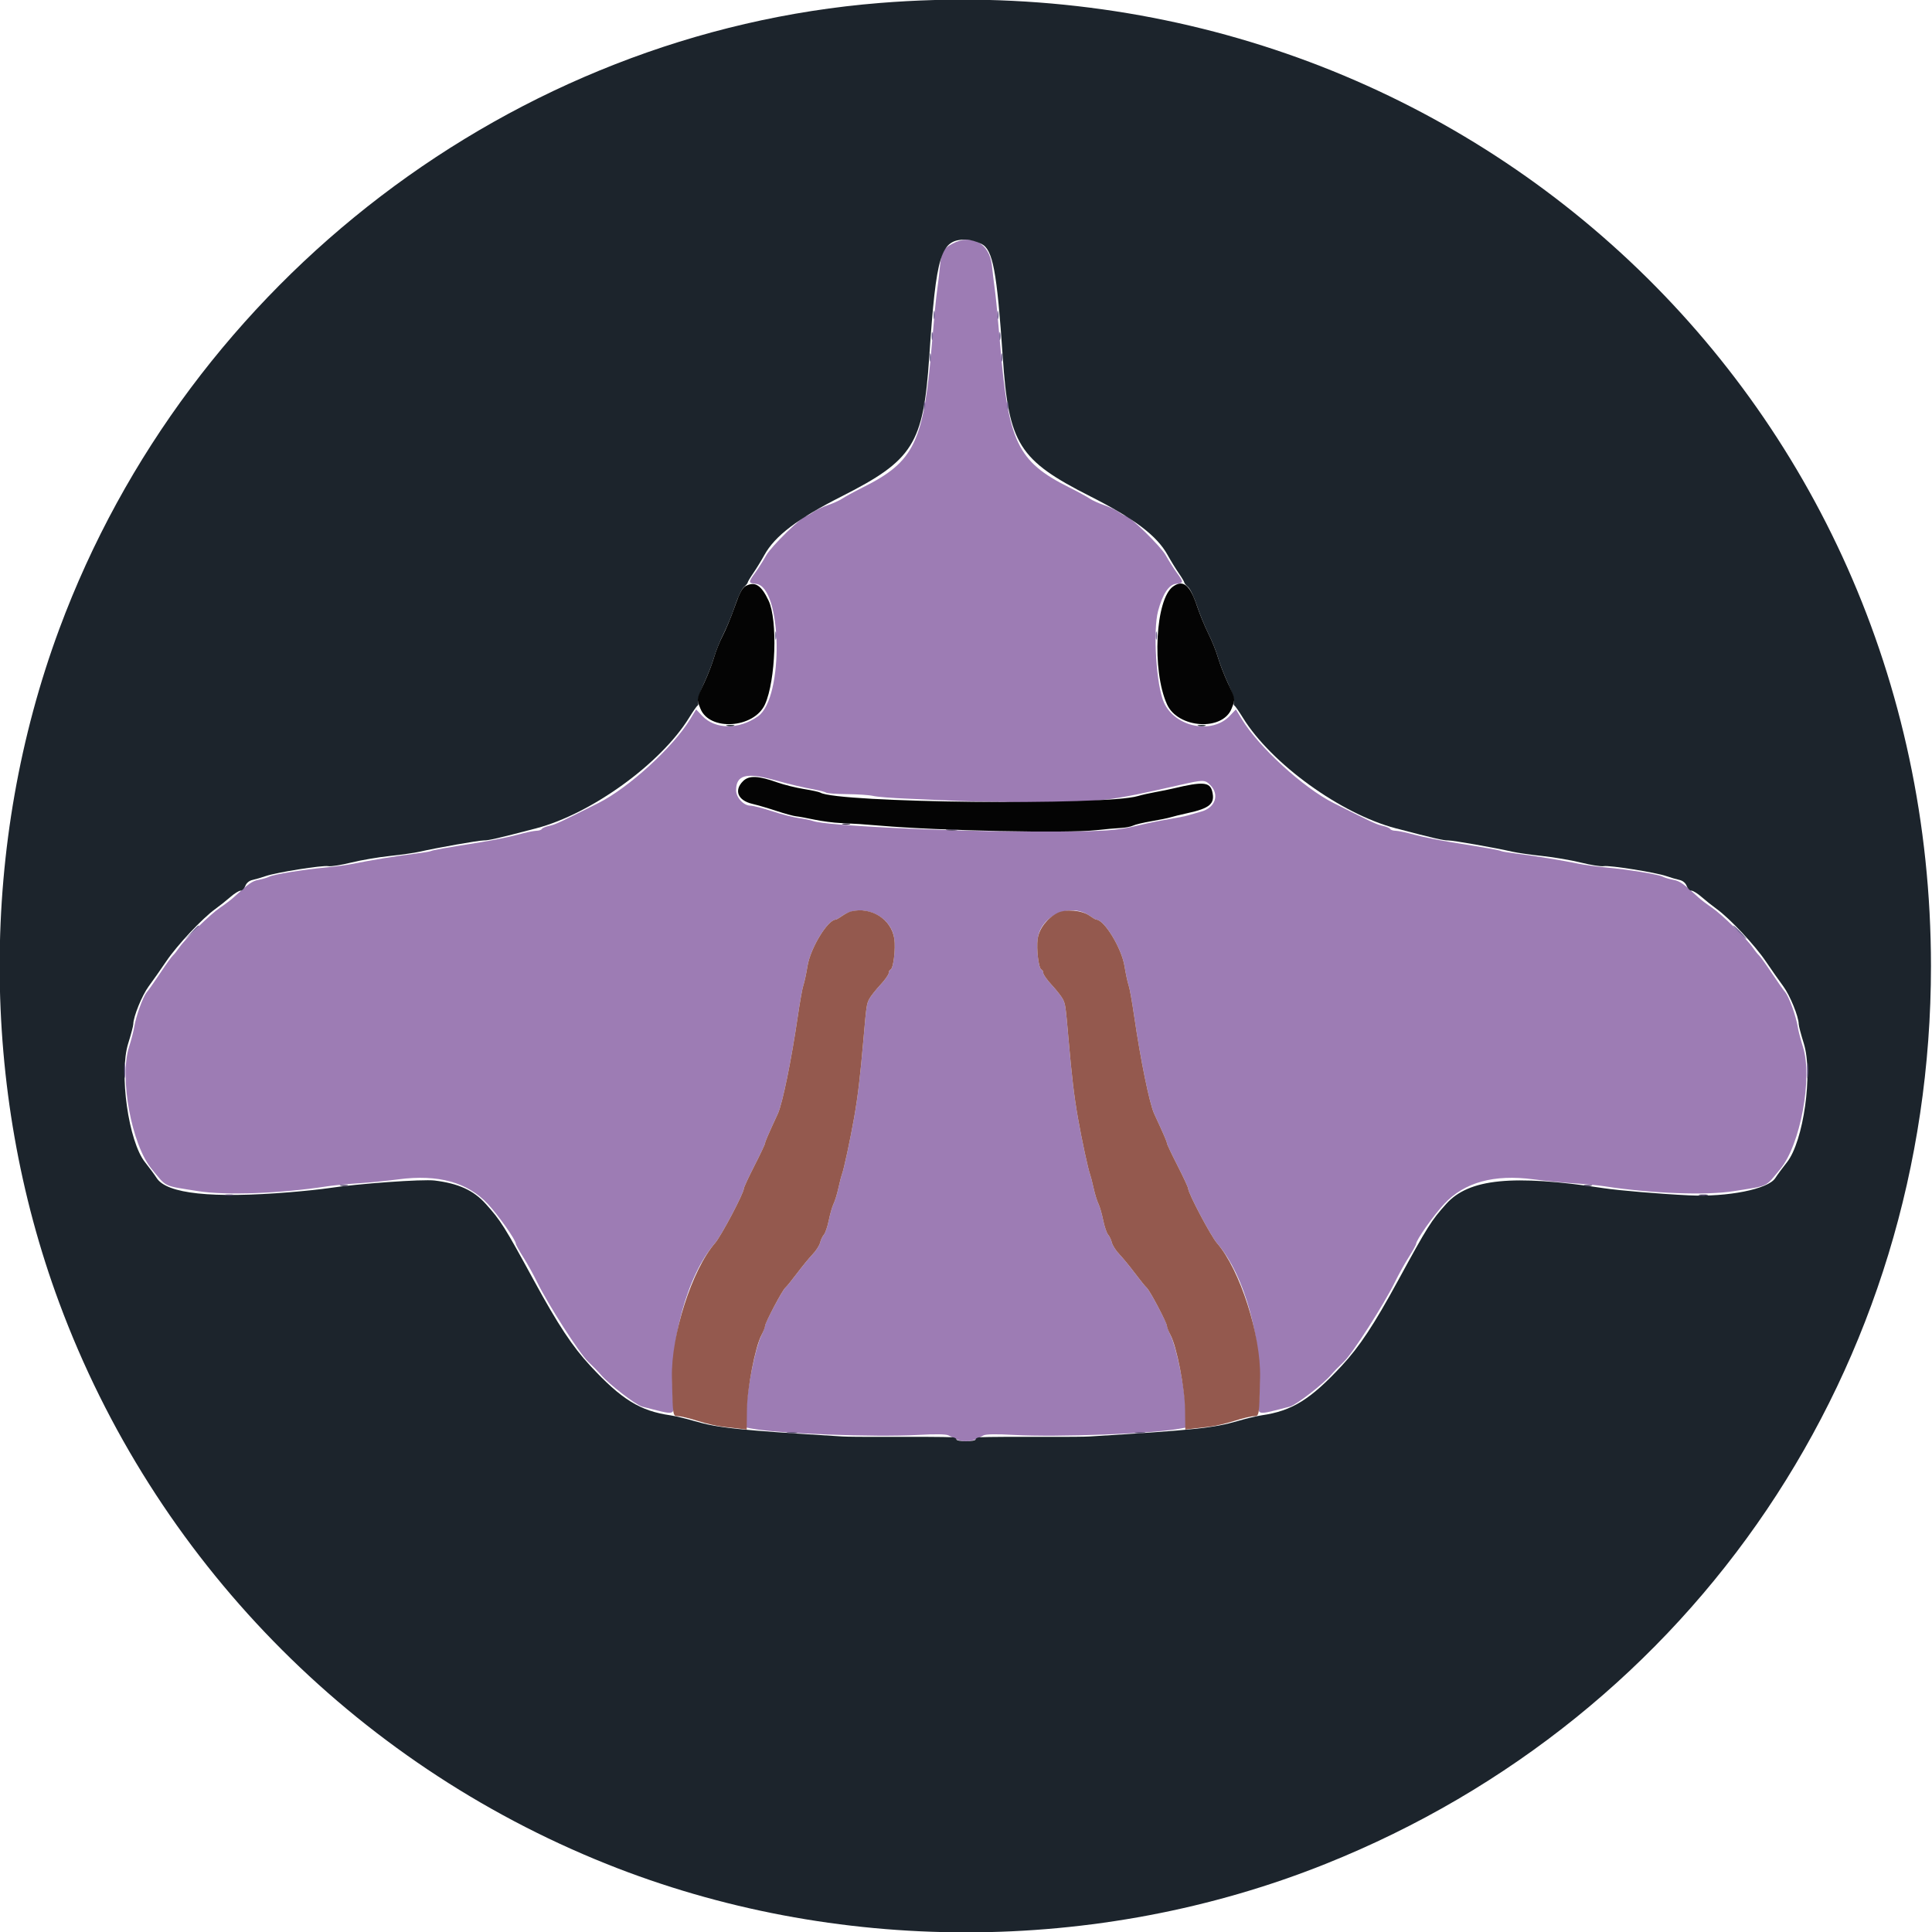
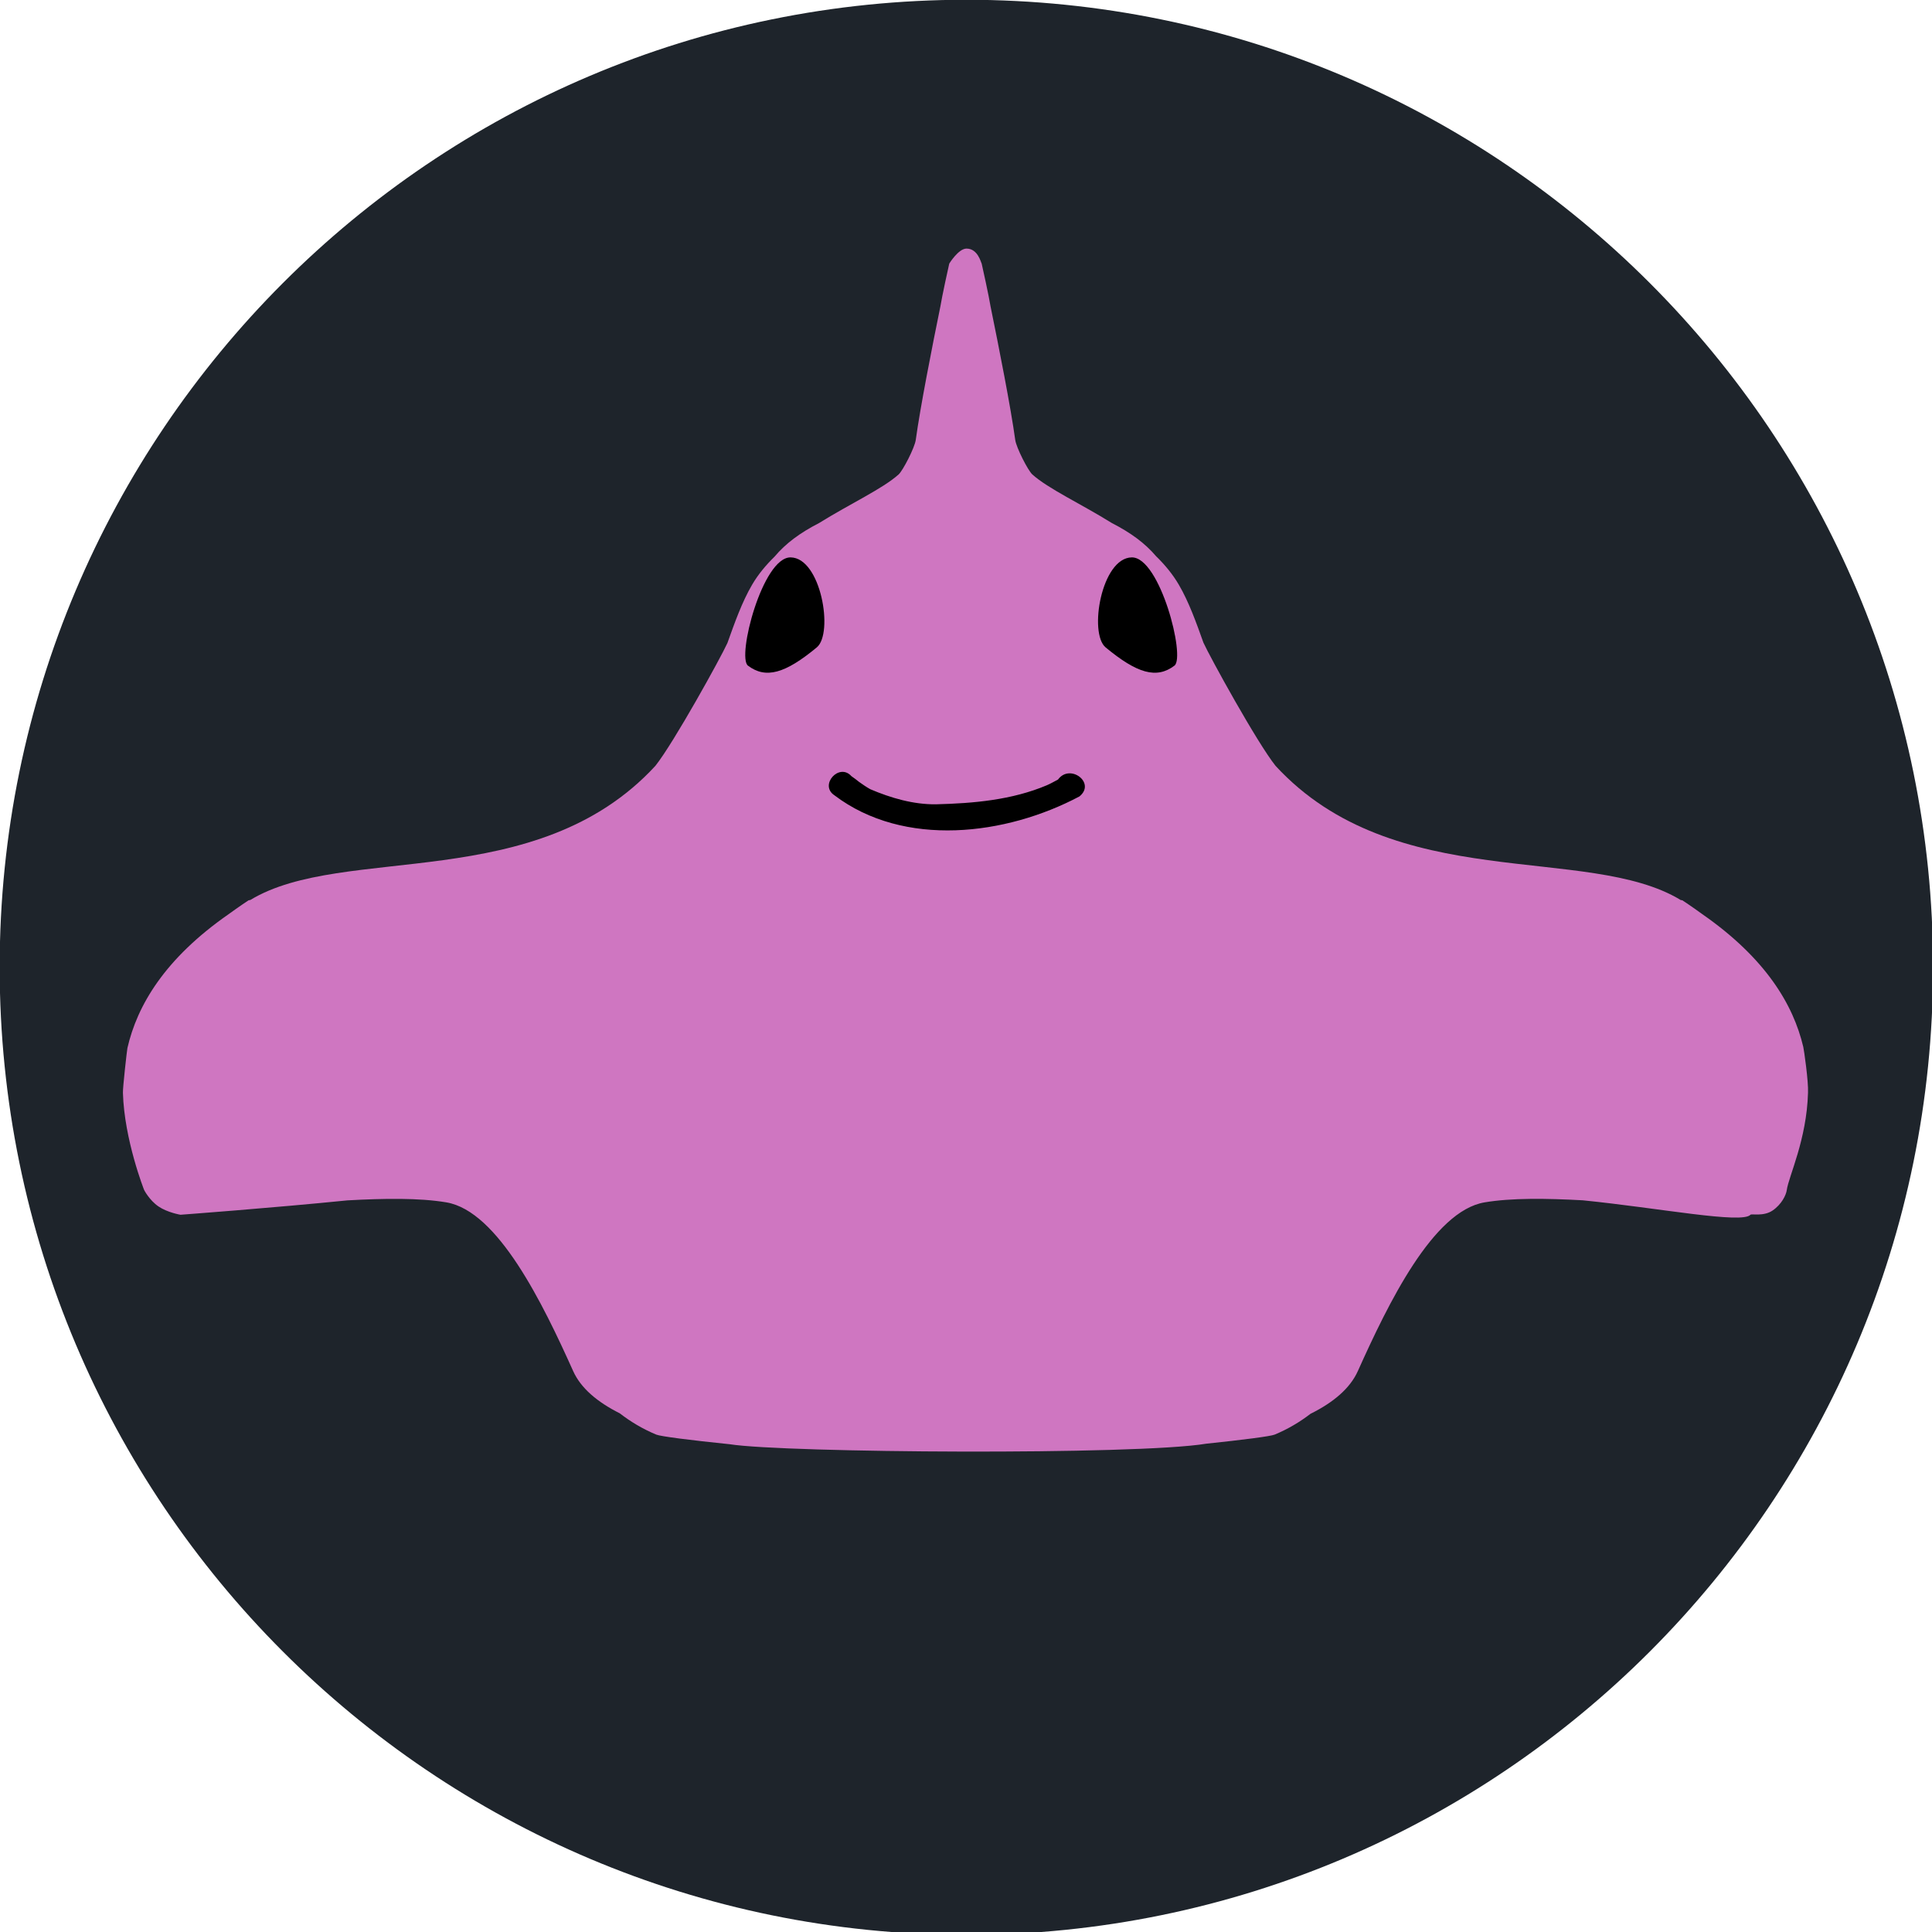
- <svg xmlns="http://www.w3.org/2000/svg" id="svg" version="1.1" width="400" height="400" viewBox="0, 0, 400,400">
-   <g id="svgg">
-     <path id="path0" d="M197.200 50.446 C 195.231 51.497,194.889 52.117,194.608 55.139 C 194.472 56.602,194.192 58.970,193.986 60.400 C 193.780 61.830,193.333 66.420,192.991 70.600 C 191.277 91.568,189.399 95.530,178.628 100.917 C 176.853 101.805,174.950 102.841,174.400 103.218 C 173.850 103.596,172.518 104.204,171.440 104.568 C 170.361 104.933,168.984 105.584,168.378 106.016 C 167.772 106.447,167.146 106.800,166.988 106.800 C 166.141 106.800,159.670 113.129,158.656 114.947 C 158.027 116.076,156.992 117.710,156.356 118.579 C 154.902 120.565,154.911 120.721,156.495 120.875 C 161.955 121.403,162.339 144.462,156.951 148.290 C 153.002 151.096,148.066 151.054,145.367 148.192 L 144.124 146.874 142.870 148.937 C 139.380 154.679,130.144 163.116,123.920 166.249 C 115.918 170.277,114.957 170.722,113.705 170.987 C 112.992 171.138,112.306 171.428,112.181 171.631 C 112.055 171.834,111.546 172.000,111.049 172.000 C 110.552 172.000,108.808 172.367,107.173 172.815 C 105.538 173.263,102.040 173.974,99.400 174.394 C 92.176 175.544,89.488 176.022,89.181 176.212 C 89.028 176.306,87.485 176.558,85.751 176.771 C 82.183 177.210,76.470 178.142,73.200 178.819 C 71.990 179.070,69.470 179.415,67.600 179.586 C 62.911 180.016,56.686 181.022,55.764 181.499 C 55.344 181.717,54.348 182.012,53.550 182.156 C 52.231 182.394,51.479 182.921,48.400 185.768 C 47.850 186.276,46.584 187.238,45.587 187.905 C 43.577 189.250,38.376 194.332,37.097 196.200 C 36.646 196.860,36.067 197.580,35.811 197.800 C 35.555 198.020,34.388 199.640,33.218 201.400 C 32.047 203.160,30.782 204.960,30.407 205.400 C 29.608 206.338,28.168 210.310,27.796 212.600 C 27.653 213.480,27.169 215.342,26.721 216.738 C 24.677 223.104,27.250 237.009,31.399 242.021 C 34.610 245.900,33.637 245.435,41.000 246.611 C 46.769 247.532,57.983 247.112,67.800 245.608 C 69.120 245.406,72.000 245.127,74.200 244.990 C 76.400 244.852,80.149 244.482,82.532 244.167 C 90.688 243.090,96.813 244.778,100.984 249.252 C 103.213 251.642,106.800 256.735,106.800 257.508 C 106.800 257.710,107.478 258.939,108.307 260.238 C 109.136 261.537,110.428 263.860,111.179 265.400 C 113.432 270.022,120.003 280.273,121.779 281.938 C 122.692 282.793,123.880 284.012,124.419 284.647 C 126.072 286.590,131.660 290.896,132.967 291.231 C 140.083 293.059,139.584 293.164,139.329 289.900 C 138.412 278.180,142.182 264.091,148.024 257.400 C 149.295 255.945,154.000 247.043,154.000 246.094 C 154.000 245.853,154.990 243.717,156.200 241.346 C 157.410 238.976,158.400 236.882,158.400 236.693 C 158.400 236.390,159.065 234.854,161.036 230.600 C 162.008 228.502,163.846 219.531,165.185 210.354 C 165.621 207.358,166.141 204.478,166.339 203.954 C 166.537 203.429,166.919 201.650,167.188 200.000 C 167.794 196.288,171.382 190.400,173.038 190.400 C 173.169 190.400,173.760 190.055,174.352 189.634 C 178.283 186.835,184.433 189.462,185.139 194.243 C 185.459 196.406,184.978 200.524,184.381 200.733 C 184.171 200.807,184.000 201.129,184.000 201.450 C 184.000 201.772,183.215 202.882,182.256 203.917 C 181.297 204.953,180.274 206.250,179.983 206.800 C 179.421 207.864,179.376 208.168,178.783 215.000 C 178.096 222.915,177.619 226.931,176.835 231.400 C 176.038 235.943,174.703 242.146,174.295 243.200 C 174.167 243.530,173.844 244.790,173.577 246.000 C 173.311 247.210,172.867 248.650,172.592 249.200 C 172.317 249.750,171.872 251.280,171.604 252.600 C 171.336 253.920,170.880 255.270,170.590 255.600 C 170.300 255.930,169.941 256.685,169.793 257.277 C 169.646 257.870,168.952 258.950,168.253 259.677 C 167.553 260.405,166.102 262.170,165.028 263.600 C 163.955 265.030,162.857 266.383,162.590 266.606 C 161.999 267.100,158.400 273.857,158.400 274.473 C 158.400 274.715,158.043 275.652,157.606 276.556 C 156.431 278.986,154.816 286.816,154.532 291.452 L 154.284 295.511 155.442 295.741 C 160.846 296.814,181.100 297.600,190.083 297.086 C 193.690 296.880,195.846 296.914,196.383 297.186 C 196.832 297.414,197.558 297.780,197.995 298.000 C 199.014 298.513,200.986 298.513,202.005 298.000 C 202.442 297.780,203.168 297.414,203.617 297.186 C 204.154 296.914,206.310 296.880,209.917 297.086 C 218.900 297.600,239.154 296.814,244.558 295.741 L 245.716 295.511 245.468 291.452 C 245.184 286.816,243.569 278.986,242.394 276.556 C 241.957 275.652,241.600 274.715,241.600 274.473 C 241.600 273.857,238.001 267.100,237.410 266.606 C 237.143 266.383,236.045 265.030,234.972 263.600 C 233.898 262.170,232.447 260.405,231.747 259.677 C 231.048 258.950,230.354 257.870,230.207 257.277 C 230.059 256.685,229.700 255.930,229.410 255.600 C 229.120 255.270,228.664 253.920,228.396 252.600 C 228.128 251.280,227.683 249.750,227.408 249.200 C 227.133 248.650,226.689 247.210,226.423 246.000 C 226.156 244.790,225.833 243.530,225.705 243.200 C 225.297 242.146,223.962 235.943,223.165 231.400 C 222.381 226.931,221.904 222.915,221.217 215.000 C 220.624 208.168,220.579 207.864,220.017 206.800 C 219.726 206.250,218.703 204.953,217.744 203.917 C 216.785 202.882,216.000 201.772,216.000 201.450 C 216.000 201.129,215.829 200.807,215.619 200.733 C 215.022 200.524,214.541 196.406,214.861 194.243 C 215.567 189.462,221.717 186.835,225.648 189.634 C 226.240 190.055,226.831 190.400,226.962 190.400 C 228.618 190.400,232.206 196.288,232.812 200.000 C 233.081 201.650,233.463 203.429,233.661 203.954 C 233.859 204.478,234.379 207.358,234.815 210.354 C 236.154 219.531,237.992 228.502,238.964 230.600 C 240.935 234.854,241.600 236.390,241.600 236.693 C 241.600 236.882,242.590 238.976,243.800 241.346 C 245.010 243.717,246.000 245.853,246.000 246.094 C 246.000 247.043,250.705 255.945,251.976 257.400 C 257.818 264.091,261.588 278.180,260.671 289.900 C 260.416 293.164,259.917 293.059,267.033 291.231 C 268.340 290.896,273.928 286.590,275.581 284.647 C 276.120 284.012,277.308 282.793,278.221 281.938 C 279.997 280.273,286.568 270.022,288.821 265.400 C 289.572 263.860,290.864 261.537,291.693 260.238 C 292.522 258.939,293.200 257.710,293.200 257.508 C 293.200 256.735,296.787 251.642,299.016 249.252 C 303.187 244.778,309.312 243.090,317.468 244.167 C 319.851 244.482,323.600 244.852,325.800 244.990 C 328.000 245.127,330.880 245.406,332.200 245.608 C 342.017 247.112,353.231 247.532,359.000 246.611 C 366.363 245.435,365.390 245.900,368.601 242.021 C 372.750 237.009,375.323 223.104,373.279 216.738 C 372.831 215.342,372.347 213.480,372.204 212.600 C 371.832 210.310,370.392 206.338,369.593 205.400 C 369.218 204.960,367.953 203.160,366.782 201.400 C 365.612 199.640,364.445 198.020,364.189 197.800 C 363.933 197.580,363.354 196.860,362.903 196.200 C 361.624 194.332,356.423 189.250,354.413 187.905 C 353.416 187.238,352.150 186.276,351.600 185.768 C 348.521 182.921,347.769 182.394,346.450 182.156 C 345.652 182.012,344.656 181.717,344.236 181.499 C 343.314 181.022,337.089 180.016,332.400 179.586 C 330.530 179.415,328.010 179.070,326.800 178.819 C 323.530 178.142,317.817 177.210,314.249 176.771 C 312.515 176.558,310.972 176.306,310.819 176.212 C 310.512 176.022,307.824 175.544,300.600 174.394 C 297.960 173.974,294.462 173.263,292.827 172.815 C 291.192 172.367,289.448 172.000,288.951 172.000 C 288.454 172.000,287.945 171.834,287.819 171.631 C 287.694 171.428,287.008 171.138,286.295 170.987 C 285.043 170.722,284.082 170.277,276.080 166.249 C 269.856 163.116,260.620 154.679,257.130 148.937 L 255.876 146.874 254.633 148.192 C 250.940 152.108,243.301 150.567,240.974 145.436 C 239.405 141.977,238.676 130.602,239.763 126.522 C 240.707 122.974,242.002 121.020,243.505 120.875 C 245.089 120.721,245.098 120.565,243.644 118.579 C 243.008 117.710,241.973 116.076,241.344 114.947 C 240.330 113.129,233.859 106.800,233.012 106.800 C 232.854 106.800,232.228 106.447,231.622 106.016 C 231.016 105.584,229.639 104.933,228.560 104.568 C 227.482 104.204,226.150 103.596,225.600 103.218 C 225.050 102.841,223.147 101.805,221.372 100.917 C 210.601 95.530,208.730 91.582,207.006 70.600 C 206.662 66.420,206.210 61.740,206.001 60.200 C 205.791 58.660,205.507 56.320,205.369 55.000 C 204.888 50.386,201.181 48.319,197.200 50.446 M160.056 161.427 C 163.896 162.480,165.912 162.957,168.915 163.524 C 169.858 163.702,170.825 163.968,171.063 164.116 C 171.302 164.263,173.276 164.400,175.449 164.420 C 177.622 164.439,180.030 164.608,180.800 164.794 C 181.570 164.980,184.720 165.232,187.800 165.354 C 190.880 165.475,195.740 165.689,198.600 165.830 C 201.460 165.970,208.840 166.089,215.000 166.094 C 227.524 166.104,229.758 165.833,244.000 162.585 C 249.175 161.404,249.439 161.402,250.570 162.533 C 252.548 164.512,251.614 167.240,248.686 168.033 C 247.758 168.284,246.550 168.631,246.000 168.804 C 245.450 168.977,243.650 169.337,242.000 169.605 C 240.350 169.873,237.650 170.419,236.000 170.820 C 230.805 172.081,228.606 172.201,211.600 172.154 C 195.003 172.107,170.862 170.905,168.400 170.002 C 167.850 169.801,166.500 169.519,165.400 169.377 C 164.300 169.235,161.815 168.597,159.877 167.959 C 157.940 167.322,155.907 166.800,155.359 166.800 C 153.955 166.800,152.400 165.118,152.400 163.600 C 152.400 160.489,154.482 159.898,160.056 161.427 " stroke="none" fill="#9d7cb4" fill-rule="evenodd" />
-     <path id="path1" d="M182.200 0.612 C 106.360 6.692,39.051 58.033,12.280 130.220 C -4.182 174.610,-4.187 225.376,12.266 269.741 C 31.885 322.645,73.113 364.907,125.600 385.918 C 172.746 404.792,227.206 404.793,274.400 385.922 C 350.944 355.314,399.802 282.867,399.787 200.000 C 399.766 81.574,301.020 -8.913,182.200 0.612 M203.207 50.500 C 205.570 51.697,206.403 56.137,207.616 74.000 C 208.834 91.925,210.948 95.282,225.723 102.758 C 234.879 107.391,239.547 110.932,241.745 114.913 C 242.374 116.053,243.409 117.742,244.045 118.665 C 244.680 119.589,245.200 120.463,245.200 120.608 C 245.200 120.753,245.548 121.171,245.974 121.536 C 246.400 121.901,247.227 123.640,247.812 125.400 C 248.397 127.160,249.466 129.770,250.188 131.200 C 250.910 132.630,251.803 134.853,252.173 136.140 C 252.543 137.427,253.480 139.835,254.256 141.492 C 255.031 143.149,255.580 144.832,255.475 145.233 C 255.371 145.634,255.412 146.015,255.567 146.081 C 255.722 146.146,256.514 147.280,257.328 148.600 C 263.186 158.101,277.593 168.518,289.000 171.500 C 297.001 173.592,298.771 174.000,299.848 174.004 C 300.958 174.007,309.491 175.510,313.200 176.355 C 314.190 176.580,316.947 176.971,319.327 177.224 C 321.708 177.476,325.321 178.095,327.357 178.599 C 329.393 179.104,331.496 179.432,332.031 179.330 C 333.219 179.103,342.790 180.623,345.000 181.389 C 345.880 181.695,347.101 182.052,347.714 182.183 C 348.402 182.331,348.972 182.801,349.204 183.411 C 349.411 183.955,349.854 184.400,350.189 184.400 C 350.524 184.400,351.473 184.991,352.299 185.713 C 353.124 186.436,354.520 187.546,355.400 188.180 C 358.112 190.133,363.290 195.650,365.562 199.006 C 366.751 200.763,368.392 203.100,369.209 204.200 C 370.587 206.057,372.400 210.495,372.400 212.013 C 372.400 212.375,372.871 214.168,373.447 215.997 C 375.396 222.189,373.395 236.344,369.963 240.641 C 369.103 241.718,368.019 243.190,367.554 243.910 C 366.076 246.202,357.710 247.869,349.629 247.481 C 343.747 247.198,335.101 246.471,332.000 245.997 C 313.204 243.128,304.120 244.034,299.436 249.244 C 296.313 252.717,295.584 253.878,289.411 265.200 C 284.444 274.308,281.485 278.782,277.803 282.753 C 271.301 289.763,267.497 292.116,261.200 293.026 C 260.210 293.169,257.960 293.707,256.200 294.221 C 251.309 295.650,247.312 296.066,225.600 297.406 C 224.610 297.467,220.920 297.503,217.400 297.487 C 210.644 297.455,204.403 297.488,202.900 297.564 C 202.405 297.589,202.000 297.787,202.000 298.004 C 202.000 298.222,201.100 298.400,200.000 298.400 C 198.900 298.400,198.000 298.222,198.000 298.004 C 198.000 297.787,197.595 297.589,197.100 297.564 C 195.597 297.488,189.356 297.455,182.600 297.487 C 179.080 297.503,175.390 297.467,174.400 297.406 C 152.688 296.066,148.691 295.650,143.800 294.221 C 142.040 293.707,139.790 293.169,138.800 293.026 C 132.503 292.116,128.699 289.763,122.197 282.753 C 118.515 278.782,115.556 274.308,110.589 265.200 C 104.416 253.878,103.687 252.717,100.564 249.244 C 98.050 246.448,94.928 245.021,90.000 244.416 C 87.456 244.103,74.138 245.061,68.000 245.997 C 66.570 246.216,62.970 246.593,60.000 246.836 C 43.883 248.154,34.543 247.162,32.446 243.910 C 31.981 243.190,30.897 241.718,30.037 240.641 C 26.605 236.344,24.604 222.189,26.553 215.997 C 27.129 214.168,27.600 212.375,27.600 212.013 C 27.600 210.495,29.413 206.057,30.791 204.200 C 31.608 203.100,33.249 200.763,34.438 199.006 C 36.710 195.650,41.888 190.133,44.600 188.180 C 45.480 187.546,46.876 186.436,47.701 185.713 C 48.527 184.991,49.476 184.400,49.811 184.400 C 50.146 184.400,50.589 183.955,50.796 183.411 C 51.028 182.801,51.598 182.331,52.286 182.183 C 52.899 182.052,54.120 181.695,55.000 181.389 C 57.210 180.623,66.781 179.103,67.969 179.330 C 68.504 179.432,70.607 179.104,72.643 178.599 C 74.679 178.095,78.292 177.476,80.673 177.224 C 83.053 176.971,85.810 176.580,86.800 176.355 C 90.509 175.510,99.042 174.007,100.152 174.004 C 101.229 174.000,102.999 173.592,111.000 171.500 C 122.407 168.518,136.814 158.101,142.672 148.600 C 143.486 147.280,144.278 146.146,144.433 146.081 C 144.588 146.015,144.629 145.634,144.525 145.233 C 144.420 144.832,144.969 143.149,145.744 141.492 C 146.520 139.835,147.457 137.427,147.827 136.140 C 148.197 134.853,149.090 132.630,149.812 131.200 C 150.534 129.770,151.603 127.160,152.188 125.400 C 152.773 123.640,153.600 121.901,154.026 121.536 C 154.452 121.171,154.800 120.753,154.800 120.608 C 154.800 120.463,155.320 119.589,155.955 118.665 C 156.591 117.742,157.626 116.053,158.255 114.913 C 160.453 110.932,165.121 107.391,174.277 102.758 C 189.052 95.282,191.166 91.925,192.384 74.000 C 193.850 52.417,194.729 49.600,200.000 49.600 C 200.787 49.600,202.230 50.005,203.207 50.500 M150.500 150.276 C 150.885 150.376,151.515 150.376,151.900 150.276 C 152.285 150.175,151.970 150.093,151.200 150.093 C 150.430 150.093,150.115 150.175,150.500 150.276 M248.100 150.276 C 248.485 150.376,249.115 150.376,249.500 150.276 C 249.885 150.175,249.570 150.093,248.800 150.093 C 248.030 150.093,247.715 150.175,248.100 150.276 " stroke="none" fill="#1c242c" fill-rule="evenodd" />
-     <path id="path2" d="M193.293 65.200 C 193.293 65.970,193.375 66.285,193.476 65.900 C 193.576 65.515,193.576 64.885,193.476 64.500 C 193.375 64.115,193.293 64.430,193.293 65.200 M206.493 65.200 C 206.493 65.970,206.575 66.285,206.676 65.900 C 206.776 65.515,206.776 64.885,206.676 64.500 C 206.575 64.115,206.493 64.430,206.493 65.200 M192.893 69.600 C 192.893 70.370,192.975 70.685,193.076 70.300 C 193.176 69.915,193.176 69.285,193.076 68.900 C 192.975 68.515,192.893 68.830,192.893 69.600 M206.893 69.600 C 206.893 70.370,206.975 70.685,207.076 70.300 C 207.176 69.915,207.176 69.285,207.076 68.900 C 206.975 68.515,206.893 68.830,206.893 69.600 M192.493 74.000 C 192.493 74.770,192.575 75.085,192.676 74.700 C 192.776 74.315,192.776 73.685,192.676 73.300 C 192.575 72.915,192.493 73.230,192.493 74.000 M207.293 74.000 C 207.293 74.770,207.375 75.085,207.476 74.700 C 207.576 74.315,207.576 73.685,207.476 73.300 C 207.375 72.915,207.293 73.230,207.293 74.000 M191.293 84.000 C 191.293 84.770,191.375 85.085,191.476 84.700 C 191.576 84.315,191.576 83.685,191.476 83.300 C 191.375 82.915,191.293 83.230,191.293 84.000 M208.493 84.000 C 208.493 84.770,208.575 85.085,208.676 84.700 C 208.776 84.315,208.776 83.685,208.676 83.300 C 208.575 82.915,208.493 83.230,208.493 84.000 M160.493 131.600 C 160.493 132.370,160.575 132.685,160.676 132.300 C 160.776 131.915,160.776 131.285,160.676 130.900 C 160.575 130.515,160.493 130.830,160.493 131.600 M239.293 131.600 C 239.293 132.370,239.375 132.685,239.476 132.300 C 239.576 131.915,239.576 131.285,239.476 130.900 C 239.375 130.515,239.293 130.830,239.293 131.600 M39.578 193.100 L 38.200 194.600 39.700 193.222 C 40.525 192.463,41.200 191.788,41.200 191.722 C 41.200 191.416,40.862 191.704,39.578 193.100 M360.000 193.000 C 360.746 193.770,361.447 194.400,361.557 194.400 C 361.667 194.400,361.146 193.770,360.400 193.000 C 359.654 192.230,358.953 191.600,358.843 191.600 C 358.733 191.600,359.254 192.230,360.000 193.000 M25.728 221.600 C 25.728 223.030,25.801 223.615,25.889 222.900 C 25.978 222.185,25.978 221.015,25.889 220.300 C 25.801 219.585,25.728 220.170,25.728 221.600 M374.128 221.600 C 374.128 223.030,374.201 223.615,374.289 222.900 C 374.378 222.185,374.378 221.015,374.289 220.300 C 374.201 219.585,374.128 220.170,374.128 221.600 " stroke="none" fill="#726294" fill-rule="evenodd" />
-     <path id="path3" d="M154.424 121.306 C 153.686 121.680,153.126 122.724,152.121 125.600 C 151.391 127.690,150.276 130.390,149.642 131.600 C 149.008 132.810,148.189 134.853,147.822 136.140 C 147.455 137.427,146.535 139.803,145.777 141.421 C 144.189 144.814,144.205 144.698,145.018 146.728 C 146.898 151.428,156.125 150.810,158.381 145.833 C 160.605 140.927,161.039 128.362,159.123 124.339 C 157.604 121.149,156.343 120.334,154.424 121.306 M242.877 121.425 C 239.205 124.022,238.442 138.826,241.619 145.833 C 243.875 150.810,253.102 151.428,254.982 146.728 C 255.795 144.698,255.811 144.814,254.223 141.421 C 253.465 139.803,252.543 137.427,252.173 136.140 C 251.803 134.853,250.910 132.630,250.188 131.200 C 249.466 129.770,248.393 127.160,247.803 125.400 C 246.358 121.086,244.956 119.955,242.877 121.425 M153.834 161.730 C 151.911 163.652,152.756 165.721,155.752 166.429 C 156.878 166.696,159.150 167.361,160.800 167.907 C 162.450 168.454,164.250 168.946,164.800 169.002 C 165.350 169.057,167.060 169.369,168.600 169.695 C 170.140 170.021,172.570 170.339,174.000 170.401 C 176.987 170.532,178.821 170.653,182.200 170.944 C 194.544 172.004,220.881 172.550,227.000 171.873 C 228.760 171.679,231.010 171.478,232.000 171.427 C 232.990 171.377,234.160 171.154,234.600 170.931 C 235.040 170.709,236.750 170.300,238.400 170.023 C 240.050 169.745,241.850 169.376,242.400 169.202 C 242.950 169.028,244.480 168.652,245.800 168.367 C 250.521 167.347,251.614 166.389,250.973 163.834 C 250.487 161.898,249.015 161.785,243.000 163.221 C 242.120 163.431,240.410 163.781,239.200 163.997 C 237.990 164.214,236.370 164.580,235.600 164.811 C 228.863 166.830,173.277 166.225,169.832 164.096 C 169.601 163.953,168.059 163.618,166.406 163.351 C 164.753 163.084,162.320 162.481,161.000 162.011 C 156.982 160.580,155.059 160.504,153.834 161.730 " stroke="none" fill="#040404" fill-rule="evenodd" />
-     <path id="path4" d="M70.500 245.476 C 70.885 245.576,71.515 245.576,71.900 245.476 C 72.285 245.375,71.970 245.293,71.200 245.293 C 70.430 245.293,70.115 245.375,70.500 245.476 M328.100 245.476 C 328.485 245.576,329.115 245.576,329.500 245.476 C 329.885 245.375,329.570 245.293,328.800 245.293 C 328.030 245.293,327.715 245.375,328.100 245.476 M46.705 247.483 C 47.202 247.579,47.922 247.575,48.305 247.475 C 48.687 247.375,48.280 247.296,47.400 247.301 C 46.520 247.305,46.207 247.387,46.705 247.483 M351.905 247.483 C 352.402 247.579,353.122 247.575,353.505 247.475 C 353.887 247.375,353.480 247.296,352.600 247.301 C 351.720 247.305,351.407 247.387,351.905 247.483 M163.100 296.682 C 163.595 296.778,164.405 296.778,164.900 296.682 C 165.395 296.587,164.990 296.509,164.000 296.509 C 163.010 296.509,162.605 296.587,163.100 296.682 M235.100 296.682 C 235.595 296.778,236.405 296.778,236.900 296.682 C 237.395 296.587,236.990 296.509,236.000 296.509 C 235.010 296.509,234.605 296.587,235.100 296.682 " stroke="none" fill="#564a6e" fill-rule="evenodd" />
-     <path id="path5" d="" stroke="none" fill="#4a4465" fill-rule="evenodd" />
-     <path id="path6" d="" stroke="none" fill="#403a58" fill-rule="evenodd" />
-     <path id="path7" d="M176.200 188.693 C 175.760 188.803,174.922 189.232,174.338 189.647 C 173.754 190.061,173.169 190.400,173.038 190.400 C 171.382 190.400,167.794 196.288,167.188 200.000 C 166.919 201.650,166.537 203.429,166.339 203.954 C 166.141 204.478,165.621 207.358,165.185 210.354 C 163.846 219.531,162.008 228.502,161.036 230.600 C 159.065 234.854,158.400 236.390,158.400 236.693 C 158.400 236.882,157.410 238.976,156.200 241.346 C 154.990 243.717,154.000 245.853,154.000 246.094 C 154.000 247.043,149.295 255.945,148.024 257.400 C 143.278 262.836,138.917 276.441,139.113 285.200 C 139.294 293.252,139.286 293.200,140.389 293.205 C 140.945 293.208,142.773 293.649,144.452 294.185 C 146.130 294.721,148.470 295.265,149.652 295.395 C 150.833 295.524,152.430 295.707,153.200 295.800 L 154.600 295.971 154.649 291.885 C 154.703 287.366,156.358 278.853,157.659 276.406 C 158.067 275.639,158.400 274.792,158.400 274.523 C 158.400 273.871,161.971 267.123,162.590 266.606 C 162.857 266.383,163.955 265.030,165.028 263.600 C 166.102 262.170,167.553 260.405,168.253 259.677 C 168.952 258.950,169.646 257.870,169.793 257.277 C 169.941 256.685,170.300 255.930,170.590 255.600 C 170.880 255.270,171.336 253.920,171.604 252.600 C 171.872 251.280,172.317 249.750,172.592 249.200 C 172.867 248.650,173.311 247.210,173.577 246.000 C 173.844 244.790,174.167 243.530,174.295 243.200 C 174.703 242.146,176.038 235.943,176.835 231.400 C 177.619 226.931,178.096 222.915,178.783 215.000 C 179.376 208.168,179.421 207.864,179.983 206.800 C 180.274 206.250,181.297 204.953,182.256 203.917 C 183.215 202.882,184.000 201.772,184.000 201.450 C 184.000 201.129,184.171 200.807,184.381 200.733 C 184.967 200.528,185.462 196.422,185.152 194.331 C 184.558 190.317,180.335 187.658,176.200 188.693 M218.934 189.018 C 216.796 190.114,215.157 192.246,214.848 194.331 C 214.538 196.422,215.033 200.528,215.619 200.733 C 215.829 200.807,216.000 201.129,216.000 201.450 C 216.000 201.772,216.785 202.882,217.744 203.917 C 218.703 204.953,219.726 206.250,220.017 206.800 C 220.579 207.864,220.624 208.168,221.217 215.000 C 221.904 222.915,222.381 226.931,223.165 231.400 C 223.962 235.943,225.297 242.146,225.705 243.200 C 225.833 243.530,226.156 244.790,226.423 246.000 C 226.689 247.210,227.133 248.650,227.408 249.200 C 227.683 249.750,228.128 251.280,228.396 252.600 C 228.664 253.920,229.120 255.270,229.410 255.600 C 229.700 255.930,230.059 256.685,230.207 257.277 C 230.354 257.870,231.048 258.950,231.747 259.677 C 232.447 260.405,233.898 262.170,234.972 263.600 C 236.045 265.030,237.143 266.383,237.410 266.606 C 238.029 267.123,241.600 273.871,241.600 274.523 C 241.600 274.792,241.933 275.639,242.341 276.406 C 243.642 278.853,245.297 287.366,245.351 291.885 L 245.400 295.971 246.800 295.800 C 247.570 295.707,249.167 295.524,250.348 295.395 C 251.530 295.265,253.870 294.721,255.548 294.185 C 257.227 293.649,259.055 293.208,259.611 293.205 C 260.714 293.200,260.706 293.252,260.887 285.200 C 261.083 276.441,256.722 262.836,251.976 257.400 C 250.705 255.945,246.000 247.043,246.000 246.094 C 246.000 245.853,245.010 243.717,243.800 241.346 C 242.590 238.976,241.600 236.882,241.600 236.693 C 241.600 236.390,240.935 234.854,238.964 230.600 C 237.992 228.502,236.154 219.531,234.815 210.354 C 234.379 207.358,233.859 204.478,233.661 203.954 C 233.463 203.429,233.081 201.650,232.812 200.000 C 232.206 196.288,228.618 190.400,226.962 190.400 C 226.831 190.400,226.199 190.027,225.559 189.571 C 223.976 188.444,220.602 188.162,218.934 189.018 " stroke="none" fill="#94594e" fill-rule="evenodd" />
-     <path id="path8" d="M174.500 170.676 C 174.885 170.776,175.515 170.776,175.900 170.676 C 176.285 170.575,175.970 170.493,175.200 170.493 C 174.430 170.493,174.115 170.575,174.500 170.676 M196.105 171.887 C 196.714 171.979,197.614 171.977,198.105 171.882 C 198.597 171.787,198.100 171.711,197.000 171.714 C 195.900 171.717,195.497 171.795,196.105 171.887 " stroke="none" fill="#3c344a" fill-rule="evenodd" />
+ <svg xmlns="http://www.w3.org/2000/svg" xmlns:ns1="http://vectornator.io" height="100%" style="fill-rule:nonzero;clip-rule:evenodd;stroke-linecap:round;stroke-linejoin:round;" xml:space="preserve" width="100%" version="1.1" viewBox="0 0 1024 1024">
+   <defs />
+   <g id="BG" ns1:layerName="BG">
+     <path d="M-0.18+512.698C-0.18+229.474+229.217-0.125+512.191-0.125C795.166-0.125+1024.56+229.474+1024.56+512.698C1024.56+795.922+795.166+1025.52+512.191+1025.52C229.217+1025.52-0.18+795.922-0.18+512.698Z" fill-rule="evenodd" fill="#1e242b" opacity="1" />
+   </g>
+   <g id="Layer 1" ns1:layerName="Layer 1">
+     <path d="M503.125+139.719C503.046+139.824+499.089+158.002+498.438+162.344C493.959+184.221+487.708+216.127+485.375+233.156C484.807+237.301+478.553+249.431+476.281+251.469C467.823+259.056+450.811+266.865+434.188+277.188C424.037+282.414+416.543+287.918+410.5+295.062C405.915+299.552+401.832+304.451+398.656+309.875C393.252+319.105+389.361+330.139+385.531+340.844C382.087+348.428+357.22+393.53+347.375+405.906C284.196+474.425+182.186+446.979+132.688+477L131.75+477.188C131.277+477.49+126.819+480.426+121.219+484.5C87.271+508.104+72.687+532.951+67.531+555.5C67.324+556.319+65.02+576.634+65.156+579.219C65.85+604.126+76.406+630.75+76.406+630.75C76.406+630.75+79.189+636.168+84.002+639.441C88.814+642.715+95.656+643.844+95.656+643.844C95.656+643.844+144.118+640.251+184.188+636.219C203.596+635.149+222.225+634.861+236.594+637.281C263.942+641.889+287.718+690.946+303.781+726.688C307.847+735.734+316.529+743.086+328.5+749.094C334.131+753.455+340.47+757.302+347.844+760.375C350.128+761.327+366.038+763.353+386.75+765.469C415.729+770.086+602.257+771.341+639.344+765.188C658.519+763.178+673.411+761.285+675.594+760.375C682.824+757.362+689.044+753.599+694.594+749.344C706.786+743.298+715.574+735.841+719.688+726.688C735.751+690.946+759.495+641.889+786.844+637.281C801.129+634.874+819.65+635.133+838.938+636.188C839.031+636.193+839.125+636.214+839.219+636.219C879.296+640.25+923.307+648.81+927.781+643.844C928.382+643.178+934.689+644.878+939.501+641.605C944.314+638.331+946.681+633.368+947.031+630.75C947.99+623.572+957.587+604.126+958.281+579.219C958.598+573.229+956.091+556.093+955.781+554.906C950.504+532.513+935.871+507.899+902.219+484.5C896.618+480.426+892.161+477.49+891.688+477.188L890.812+477.031C841.328+446.975+739.258+474.442+676.062+405.906C666.149+393.444+641.311+348.259+637.844+340.625C634.038+329.987+630.15+319.044+624.781+309.875C621.558+304.37+617.451+299.388+612.781+294.844C606.774+287.797+599.304+282.365+589.25+277.188C572.627+266.865+555.614+259.056+547.156+251.469C544.884+249.431+538.662+237.301+538.094+233.156C535.761+216.127+529.478+184.221+525+162.344C524.348+158.002+520.392+139.824+520.312+139.719C519.918+139.192+518.315+131.757+512.273+131.757C507.976+131.757+503.125+139.719+503.125+139.719Z" fill-rule="evenodd" fill="#cf76c1" opacity="1" />
+     <path d="M622.488+352.799C628.447+348.281+614.778+295.247+599.873+295.43C583.776+295.628+576.981+335.657+586.003+343.131C602.718+356.978+613.04+359.963+622.488+352.799Z" fill-rule="evenodd" fill="#000000" opacity="1" />
+     <path d="M396.429+352.798C390.47+348.28+404.139+295.247+419.044+295.43C435.14+295.628+441.935+335.656+432.913+343.13C416.199+356.977+405.877+359.962+396.429+352.798Z" fill-rule="evenodd" fill="#000000" opacity="1" />
+     <path d="M442.209+421.485C434.098+416.062+444.765+404.133+451.257+411.374C452.669+412.31+453.982+413.381+455.315+414.421C457.243+415.793+459.192+417.146+461.263+418.297C472.204+422.958+484.089+426.438+496.094+426.299C516.029+425.793+536.313+424.034+554.887+416.188C556.913+415.31+558.818+414.189+560.776+413.175C567.084+404.495+580.999+414.924+572.138+422.116C533.272+442.776+479.185+449.534+442.209+421.485L442.209+421.485Z" fill-rule="evenodd" fill="#000000" opacity="1" />
  </g>
</svg>
